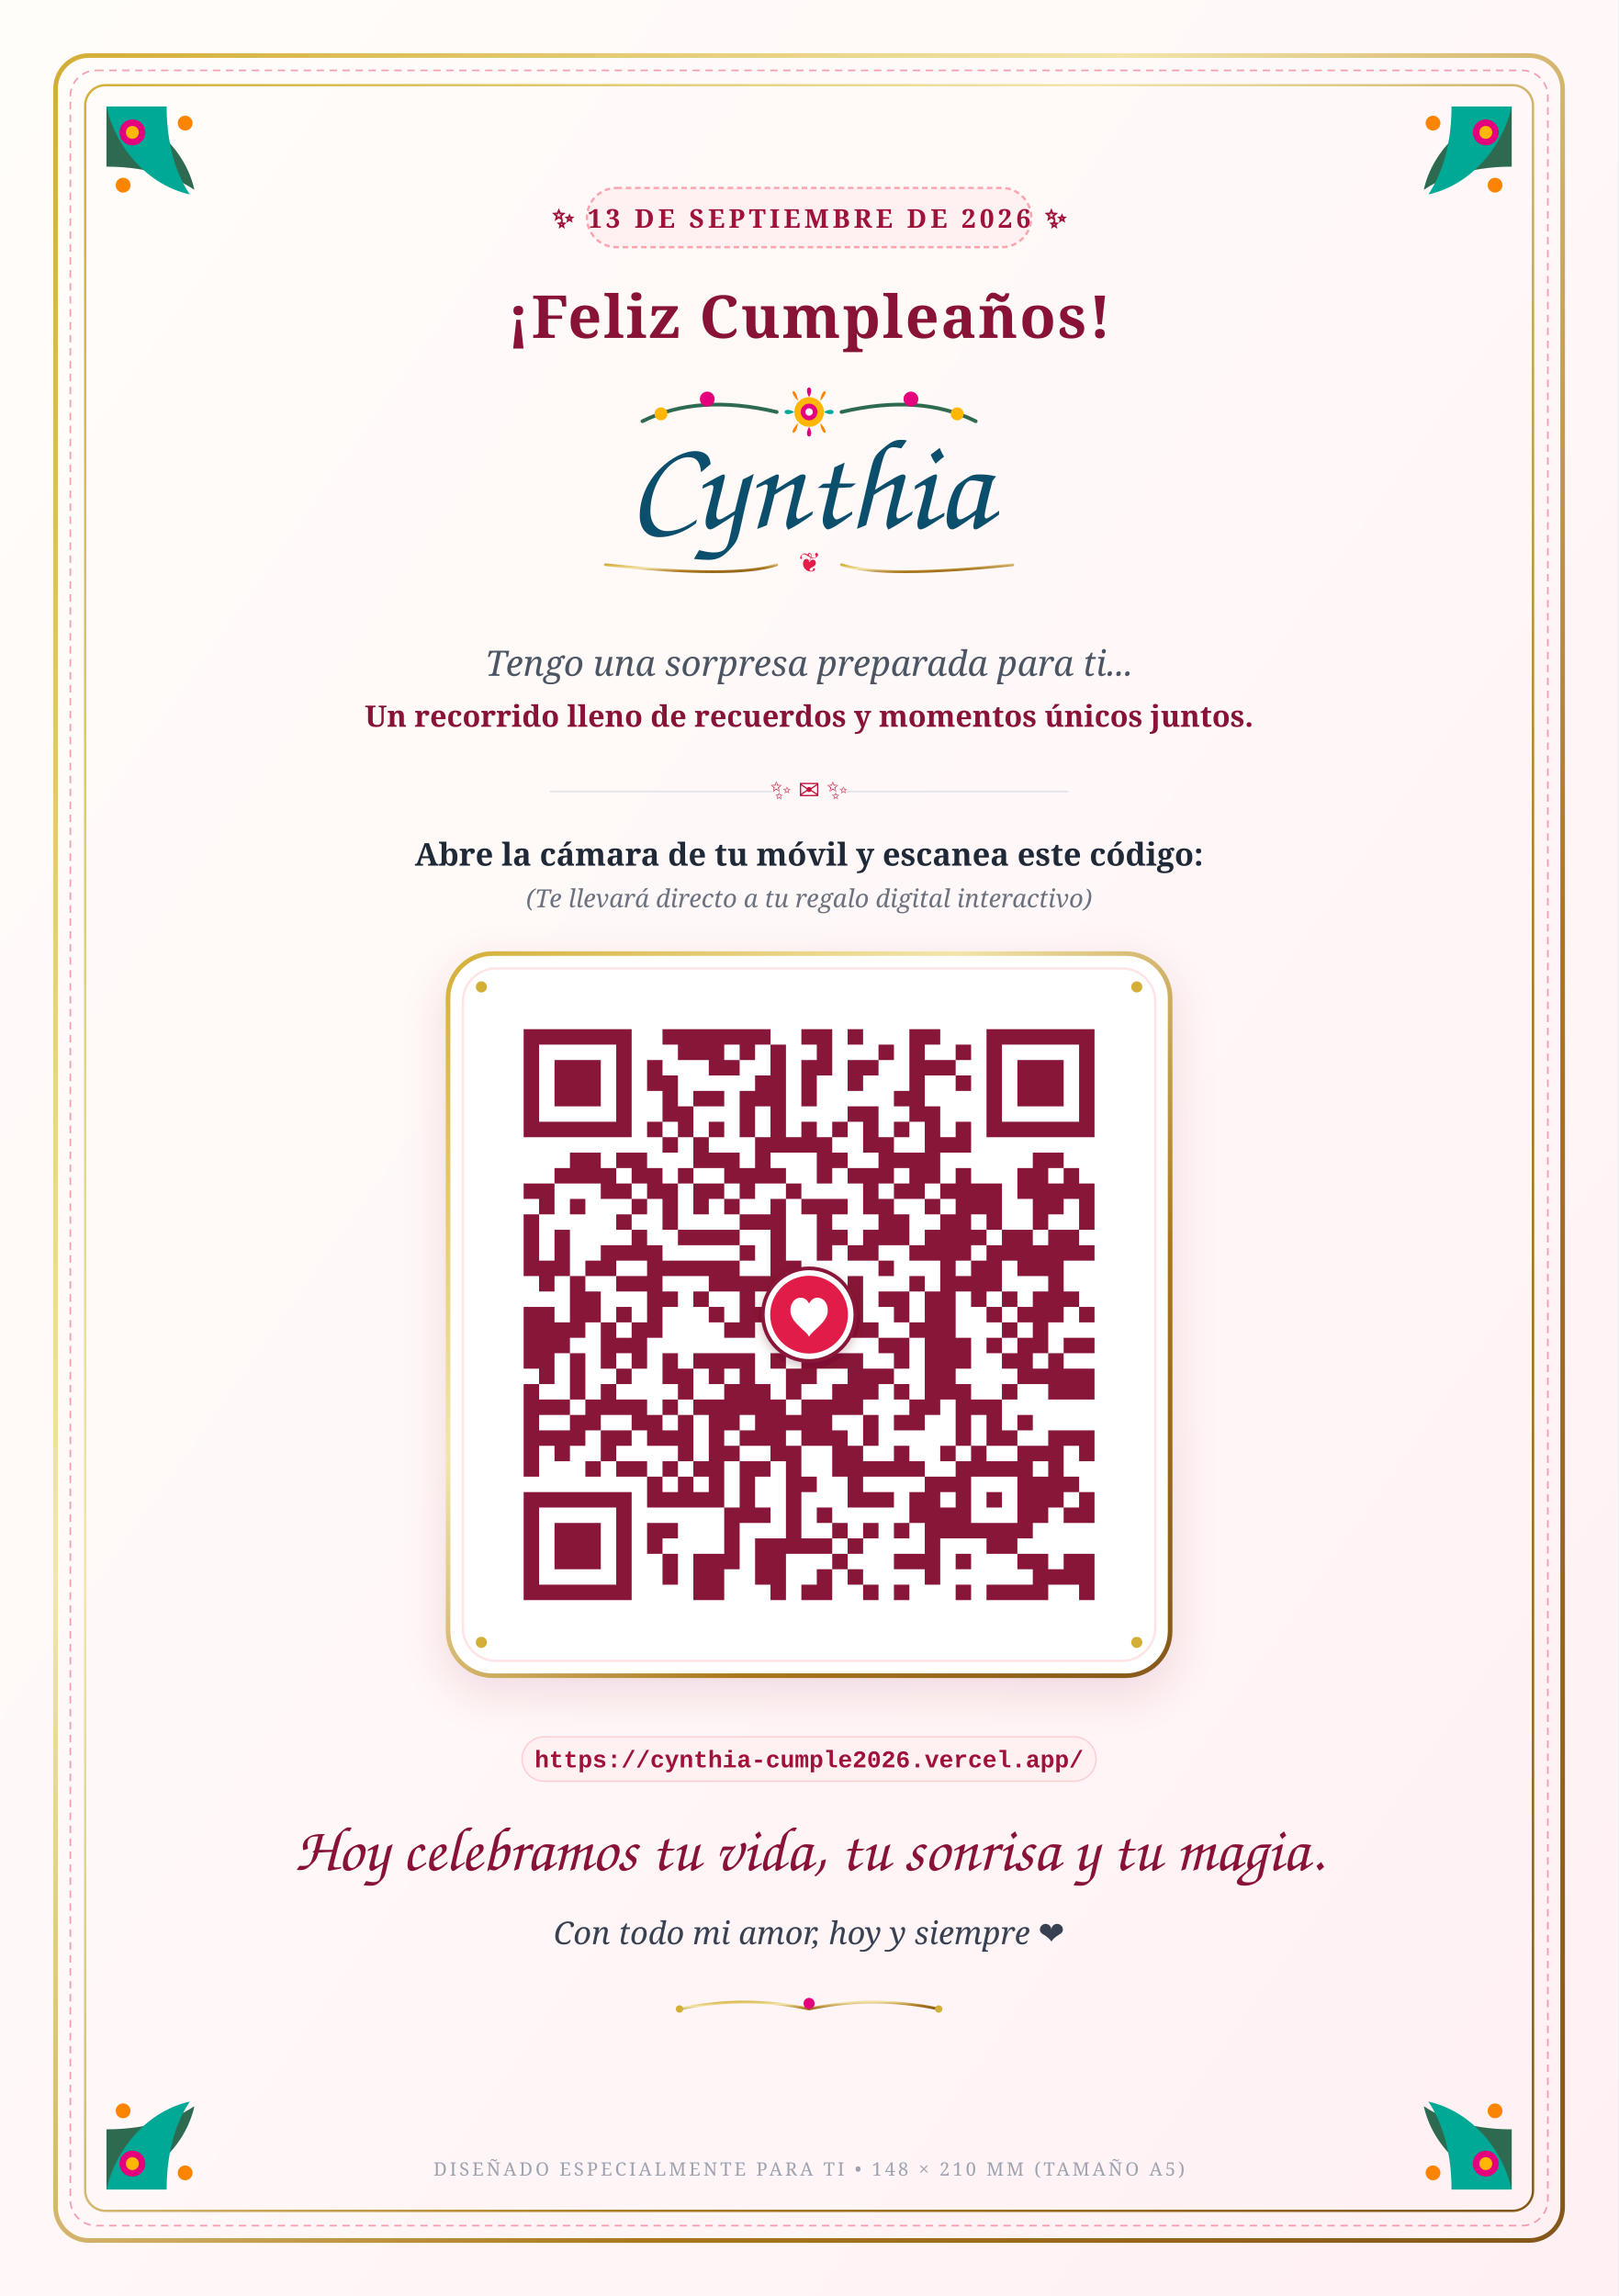
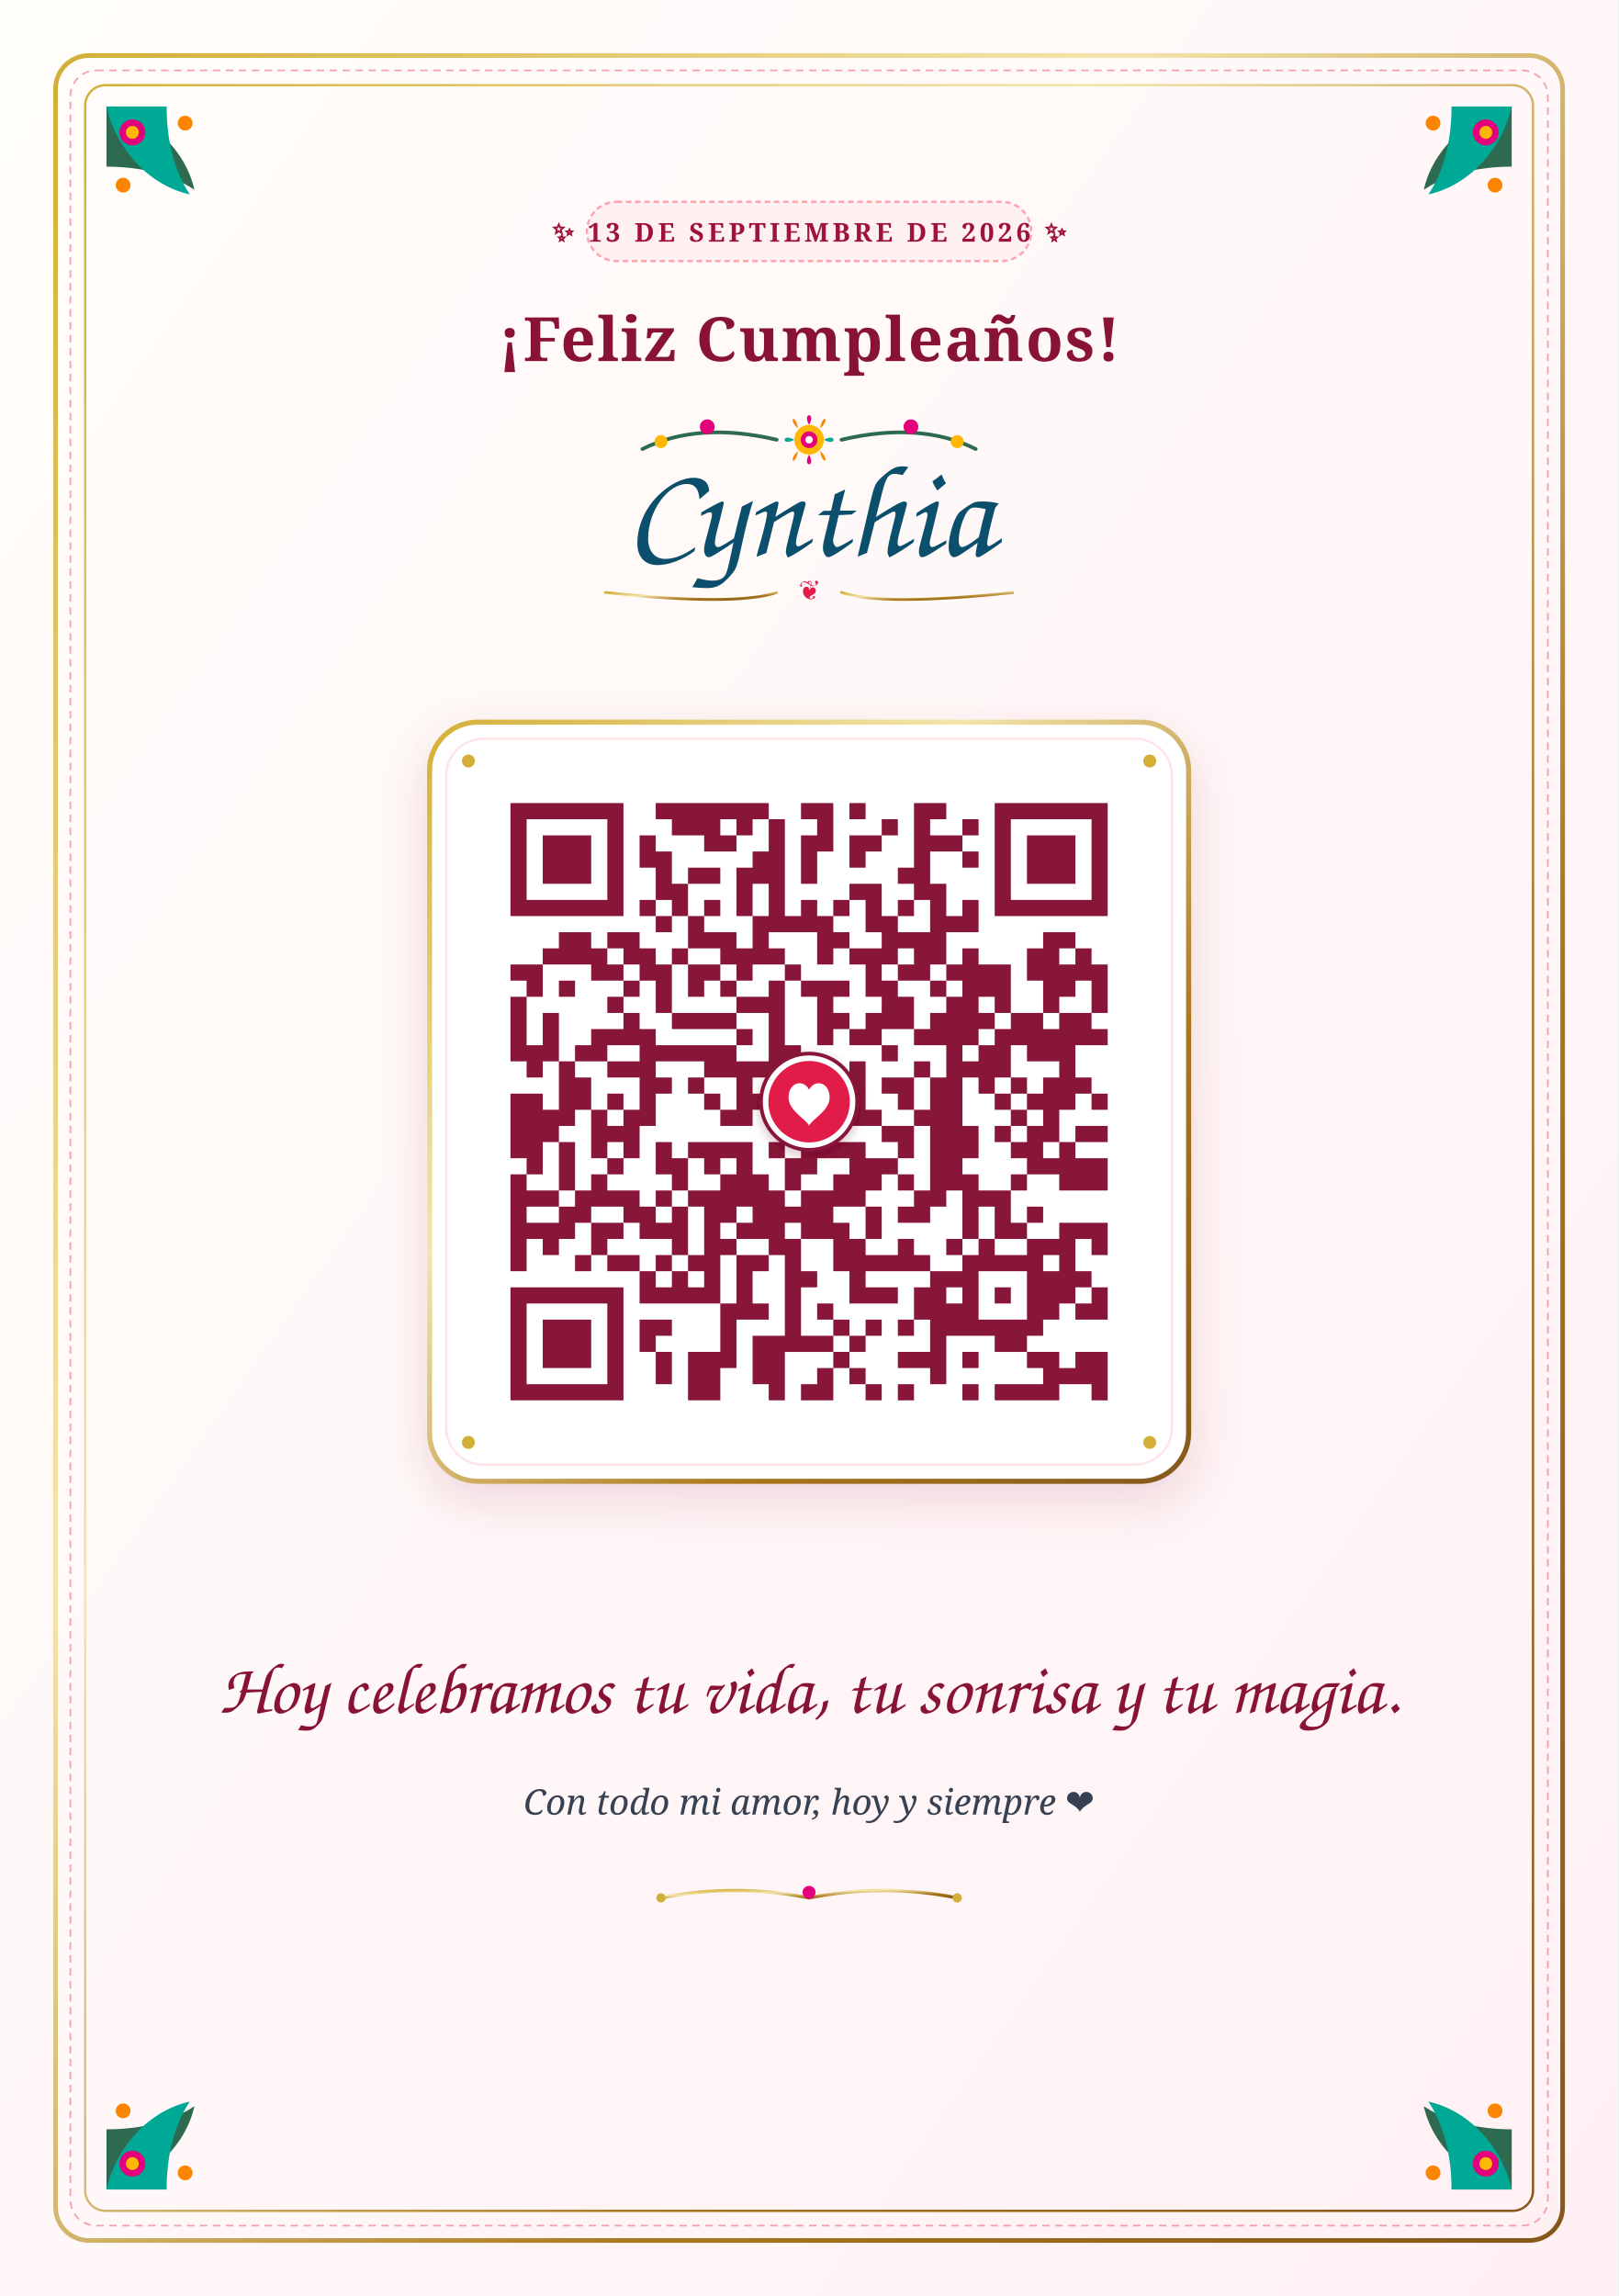
<svg xmlns="http://www.w3.org/2000/svg" width="1748" height="2480" viewBox="0 0 1748 2480">
  <defs>
    <linearGradient id="bgGrad" x1="0%" y1="0%" x2="100%" y2="100%">
      <stop offset="0%" stop-color="#FFFDF9" />
      <stop offset="50%" stop-color="#FFF7F8" />
      <stop offset="100%" stop-color="#FFF0F3" />
    </linearGradient>
    <linearGradient id="goldGrad" x1="0%" y1="0%" x2="100%" y2="100%">
      <stop offset="0%" stop-color="#D4AF37" />
      <stop offset="35%" stop-color="#F3E5AB" />
      <stop offset="70%" stop-color="#AA771C" />
      <stop offset="100%" stop-color="#85581A" />
    </linearGradient>
-     <linearGradient id="roseGrad" x1="0%" y1="0%" x2="100%" y2="100%">
-       <stop offset="0%" stop-color="#E4007C" />
-       <stop offset="50%" stop-color="#BE123C" />
-       <stop offset="100%" stop-color="#881337" />
-     </linearGradient>
    <filter id="shadowCard" x="-10%" y="-10%" width="120%" height="120%">
-       <feDropShadow dx="0" dy="16" stdDeviation="24" flood-color="#881337" flood-opacity="0.12" />
+       <feDropShadow dx="0" dy="18" stdDeviation="26" flood-color="#881337" flood-opacity="0.14" />
    </filter>
    <filter id="shadowHeart" x="-20%" y="-20%" width="140%" height="140%">
      <feDropShadow dx="0" dy="4" stdDeviation="6" flood-color="#4C0519" flood-opacity="0.25" />
    </filter>
  </defs>
  <rect width="1748" height="2480" fill="url(#bgGrad)" />
  <rect x="60" y="60" width="1628" height="2360" rx="36" fill="none" stroke="url(#goldGrad)" stroke-width="5" />
  <rect x="76" y="76" width="1596" height="2328" rx="28" fill="none" stroke="#E11D48" stroke-width="1.8" stroke-opacity="0.4" stroke-dasharray="8 6" />
  <rect x="92" y="92" width="1564" height="2296" rx="22" fill="none" stroke="url(#goldGrad)" stroke-width="2.5" />
  <g transform="translate(115, 115)">
    <path d="M 0 0 C 45 10, 85 45, 95 90 C 80 80, 50 65, 0 65 Z" fill="#2D6A4F" />
    <path d="M 0 0 C 10 45, 45 85, 90 95 C 80 80, 65 50, 65 0 Z" fill="#00A896" />
    <circle cx="28" cy="28" r="14" fill="#E4007C" />
    <circle cx="28" cy="28" r="7" fill="#FFB703" />
    <circle cx="85" cy="18" r="8" fill="#FB8500" />
    <circle cx="18" cy="85" r="8" fill="#FB8500" />
  </g>
  <g transform="translate(1633, 115) scale(-1, 1)">
    <path d="M 0 0 C 45 10, 85 45, 95 90 C 80 80, 50 65, 0 65 Z" fill="#2D6A4F" />
    <path d="M 0 0 C 10 45, 45 85, 90 95 C 80 80, 65 50, 65 0 Z" fill="#00A896" />
    <circle cx="28" cy="28" r="14" fill="#E4007C" />
    <circle cx="28" cy="28" r="7" fill="#FFB703" />
    <circle cx="85" cy="18" r="8" fill="#FB8500" />
    <circle cx="18" cy="85" r="8" fill="#FB8500" />
  </g>
  <g transform="translate(115, 2365) scale(1, -1)">
    <path d="M 0 0 C 45 10, 85 45, 95 90 C 80 80, 50 65, 0 65 Z" fill="#2D6A4F" />
    <path d="M 0 0 C 10 45, 45 85, 90 95 C 80 80, 65 50, 65 0 Z" fill="#00A896" />
    <circle cx="28" cy="28" r="14" fill="#E4007C" />
    <circle cx="28" cy="28" r="7" fill="#FFB703" />
    <circle cx="85" cy="18" r="8" fill="#FB8500" />
    <circle cx="18" cy="85" r="8" fill="#FB8500" />
  </g>
  <g transform="translate(1633, 2365) scale(-1, -1)">
    <path d="M 0 0 C 45 10, 85 45, 95 90 C 80 80, 50 65, 0 65 Z" fill="#2D6A4F" />
    <path d="M 0 0 C 10 45, 45 85, 90 95 C 80 80, 65 50, 65 0 Z" fill="#00A896" />
    <circle cx="28" cy="28" r="14" fill="#E4007C" />
    <circle cx="28" cy="28" r="7" fill="#FFB703" />
    <circle cx="85" cy="18" r="8" fill="#FB8500" />
    <circle cx="18" cy="85" r="8" fill="#FB8500" />
  </g>
-   <g transform="translate(874, 235)">
+   <g transform="translate(874, 250)">
    <rect x="-240" y="-32" width="480" height="64" rx="32" fill="#FFF1F2" stroke="#FDA4AF" stroke-width="2.5" stroke-dasharray="6 4" />
    <text x="0" y="11" font-family="'Georgia', serif" font-size="28" font-weight="bold" fill="#9F1239" letter-spacing="4" text-anchor="middle">
      ✨ 13 DE SEPTIEMBRE DE 2026 ✨
    </text>
  </g>
-   <text x="874" y="365" font-family="'Cinzel Decorative', 'Georgia', serif" font-size="64" font-weight="bold" fill="#881337" text-anchor="middle" letter-spacing="2">
+   <text x="874" y="390" font-family="'Cinzel Decorative', 'Georgia', serif" font-size="66" font-weight="bold" fill="#881337" text-anchor="middle" letter-spacing="2">
    ¡Feliz Cumpleaños!
  </text>
-   <g transform="translate(874, 540)">
+   <g transform="translate(874, 570)">
    <g transform="translate(0, -95)">
      <circle cx="0" cy="0" r="16" fill="#FFB703" />
      <circle cx="0" cy="0" r="9" fill="#E4007C" />
      <circle cx="0" cy="0" r="4" fill="#FFF" />
      <path d="M 0 -16 C -8 -30, 8 -30, 0 -16 Z" fill="#E4007C" />
      <path d="M 0 16 C -8 30, 8 30, 0 16 Z" fill="#E4007C" />
      <path d="M -16 0 C -30 -8, -30 8, -16 0 Z" fill="#00A896" />
      <path d="M 16 0 C 30 -8, 30 8, 16 0 Z" fill="#00A896" />
      <path d="M -12 -12 C -24 -24, -14 -28, -12 -12 Z" fill="#FB8500" />
      <path d="M 12 -12 C 24 -24, 14 -28, 12 -12 Z" fill="#FB8500" />
      <path d="M -12 12 C -24 24, -14 28, -12 12 Z" fill="#FB8500" />
      <path d="M 12 12 C 24 24, 14 28, 12 12 Z" fill="#FB8500" />
      <path d="M -35 0 Q -120 -20, -180 10" fill="none" stroke="#2D6A4F" stroke-width="4" stroke-linecap="round" />
      <path d="M 35 0 Q 120 -20, 180 10" fill="none" stroke="#2D6A4F" stroke-width="4" stroke-linecap="round" />
      <circle cx="-110" cy="-14" r="8" fill="#E4007C" />
      <circle cx="-160" cy="2" r="7" fill="#FFB703" />
      <circle cx="110" cy="-14" r="8" fill="#E4007C" />
      <circle cx="160" cy="2" r="7" fill="#FFB703" />
    </g>
-     <text x="0" y="30" font-family="'Great Vibes', 'Parisienne', 'Brush Script MT', 'Georgia', cursive" font-size="140" font-weight="normal" fill="#0B4F6C" text-anchor="middle">
+     <text x="0" y="30" font-family="'Great Vibes', 'Parisienne', 'Brush Script MT', 'Georgia', cursive" font-size="142" font-weight="normal" fill="#0B4F6C" text-anchor="middle">
      Cynthia
    </text>
    <path d="M -220 70 Q -80 85, -35 70" fill="none" stroke="url(#goldGrad)" stroke-width="3" stroke-linecap="round" />
    <path d="M 220 70 Q 80 85, 35 70" fill="none" stroke="url(#goldGrad)" stroke-width="3" stroke-linecap="round" />
    <text x="0" y="77" font-family="'Georgia', serif" font-size="28" fill="#E11D48" text-anchor="middle">❦</text>
  </g>
-   <text x="874" y="730" font-family="'Georgia', serif" font-style="italic" font-size="38" fill="#4B5563" text-anchor="middle">
-     Tengo una sorpresa preparada para ti...
-   </text>
-   <text x="874" y="785" font-family="'Georgia', serif" font-size="32" font-weight="bold" fill="#881337" text-anchor="middle">
-     Un recorrido lleno de recuerdos y momentos únicos juntos.
-   </text>
-   <g transform="translate(874, 855)">
-     <line x1="-280" y1="0" x2="-40" y2="0" stroke="#E5E7EB" stroke-width="2" />
-     <text x="0" y="8" font-family="'Georgia', serif" font-size="28" fill="#BE123C" text-anchor="middle">✨ ✉️ ✨</text>
-     <line x1="40" y1="0" x2="280" y2="0" stroke="#E5E7EB" stroke-width="2" />
-   </g>
-   <text x="874" y="935" font-family="'Georgia', serif" font-size="34" font-weight="bold" fill="#1F2937" text-anchor="middle">
-     Abre la cámara de tu móvil y escanea este código:
-   </text>
-   <text x="874" y="980" font-family="'Georgia', serif" font-style="italic" font-size="27" fill="#6B7280" text-anchor="middle">
-     (Te llevará directo a tu regalo digital interactivo)
-   </text>
-   <g transform="translate(484, 1030)" filter="url(#shadowCard)">
-     <rect x="0" y="0" width="780" height="780" rx="48" fill="#FFFFFF" stroke="url(#goldGrad)" stroke-width="5" />
-     <rect x="16" y="16" width="748" height="748" rx="36" fill="none" stroke="#FFE4E6" stroke-width="2.5" />
-     <circle cx="36" cy="36" r="6" fill="#D4AF37" />
-     <circle cx="744" cy="36" r="6" fill="#D4AF37" />
-     <circle cx="36" cy="744" r="6" fill="#D4AF37" />
-     <circle cx="744" cy="744" r="6" fill="#D4AF37" />
-     <g transform="translate(65, 65)">
-       <svg viewBox="0 0 39 39" width="650" height="650">
+   <g transform="translate(464, 780)" filter="url(#shadowCard)">
+     <rect x="0" y="0" width="820" height="820" rx="52" fill="#FFFFFF" stroke="url(#goldGrad)" stroke-width="5.5" />
+     <rect x="18" y="18" width="784" height="784" rx="40" fill="none" stroke="#FFE4E6" stroke-width="2.5" />
+     <circle cx="42" cy="42" r="7" fill="#D4AF37" />
+     <circle cx="778" cy="42" r="7" fill="#D4AF37" />
+     <circle cx="42" cy="778" r="7" fill="#D4AF37" />
+     <circle cx="778" cy="778" r="7" fill="#D4AF37" />
+     <g transform="translate(70, 70)">
+       <svg viewBox="0 0 39 39" width="680" height="680">
        <path fill="#FFFFFF" d="M0 0h39v39H0z" />
        <path stroke="#881337" d="M1 1.5h7m2 0h7m2 0h2m1 0h1m3 0h2m3 0h7M1 2.5h1m5 0h1m3 0h3m1 0h1m1 0h1m2 0h1m3 0h1m1 0h1m2 0h1m1 0h1m5 0h1M1 3.5h1m1 0h3m1 0h1m1 0h1m3 0h2m2 0h1m1 0h2m1 0h2m2 0h3m2 0h1m1 0h3m1 0h1M1 4.5h1m1 0h3m1 0h1m1 0h2m5 0h2m1 0h1m2 0h1m3 0h1m2 0h1m1 0h1m1 0h3m1 0h1M1 5.5h1m1 0h3m1 0h1m2 0h1m1 0h2m1 0h3m1 0h1m5 0h2m4 0h1m1 0h3m1 0h1M1 6.5h1m5 0h1m2 0h2m3 0h1m1 0h1m4 0h2m2 0h2m3 0h1m5 0h1M1 7.5h7m1 0h1m1 0h1m1 0h1m1 0h1m1 0h1m1 0h1m1 0h1m1 0h1m1 0h1m1 0h1m1 0h1m1 0h7M10 8.5h1m1 0h1m3 0h5m2 0h2m2 0h3M4 9.5h2m1 0h2m3 0h3m1 0h1m3 0h2m2 0h4m6 0h2M3 10.5h4m1 0h2m1 0h1m2 0h4m2 0h1m1 0h3m1 0h2m1 0h1m3 0h2m1 0h1M1 11.5h2m3 0h2m1 0h2m1 0h2m1 0h1m2 0h1m4 0h1m1 0h2m1 0h4m1 0h5M2 12.5h1m1 0h1m3 0h1m1 0h1m1 0h1m1 0h1m2 0h1m1 0h3m1 0h2m2 0h1m1 0h3m2 0h2m1 0h1M1 13.5h1m5 0h1m2 0h1m4 0h3m2 0h1m3 0h2m2 0h2m1 0h1m2 0h1m2 0h1M1 14.5h1m1 0h1m4 0h1m2 0h4m2 0h1m2 0h2m1 0h3m1 0h4m1 0h2m1 0h2M1 15.5h1m1 0h1m2 0h4m5 0h1m1 0h1m2 0h1m1 0h2m2 0h4m1 0h7M1 16.5h3m1 0h2m2 0h6m2 0h2m5 0h1m3 0h1m1 0h2m1 0h3M2 17.5h1m1 0h1m2 0h3m3 0h8m1 0h1m3 0h1m1 0h4m3 0h1M4 18.5h2m3 0h2m1 0h1m2 0h1m1 0h4m1 0h1m1 0h2m1 0h2m1 0h1m1 0h1m1 0h3M1 19.5h2m1 0h2m1 0h1m1 0h1m3 0h1m1 0h2m1 0h1m1 0h1m1 0h1m2 0h1m1 0h2m2 0h1m1 0h3m1 0h1M1 20.5h4m1 0h1m1 0h2m4 0h2m2 0h6m2 0h3m3 0h1m1 0h1M1 21.5h3m2 0h3m15 0h2m1 0h3m1 0h1m1 0h2m1 0h2M1 22.5h2m1 0h1m1 0h1m1 0h1m1 0h1m1 0h4m1 0h1m1 0h4m2 0h1m1 0h3m2 0h2m1 0h1M2 23.5h1m1 0h1m2 0h1m2 0h2m1 0h1m1 0h1m2 0h2m2 0h3m2 0h2m4 0h5M1 24.5h1m2 0h1m1 0h1m4 0h1m2 0h3m1 0h1m2 0h3m1 0h1m1 0h3m2 0h1m2 0h3M1 25.5h3m1 0h4m1 0h1m1 0h6m1 0h4m3 0h2m1 0h3M1 26.5h1m2 0h2m2 0h2m1 0h1m1 0h2m1 0h5m2 0h1m1 0h2m2 0h1m1 0h1m1 0h1M1 27.5h4m1 0h2m1 0h3m1 0h1m1 0h3m1 0h3m1 0h1m5 0h1m1 0h2m2 0h3M1 28.5h1m1 0h1m2 0h1m4 0h1m1 0h2m2 0h2m2 0h2m2 0h1m2 0h1m1 0h1m2 0h3m1 0h1M1 29.5h1m3 0h1m1 0h2m1 0h1m1 0h2m1 0h2m1 0h1m2 0h6m2 0h5m1 0h1M9 30.5h1m1 0h1m1 0h1m1 0h1m2 0h2m2 0h1m4 0h3m3 0h4M1 31.5h7m1 0h5m1 0h1m2 0h1m3 0h3m1 0h2m1 0h1m1 0h1m1 0h3m1 0h1M1 32.5h1m5 0h1m6 0h3m1 0h1m1 0h1m5 0h4m3 0h2m1 0h2M1 33.5h1m1 0h3m1 0h1m1 0h2m3 0h1m3 0h1m2 0h1m1 0h1m1 0h1m1 0h7M1 34.5h1m1 0h3m1 0h1m1 0h1m4 0h1m1 0h5m1 0h1m4 0h1m3 0h2M1 35.5h1m1 0h3m1 0h1m2 0h1m1 0h3m1 0h2m3 0h1m3 0h3m1 0h1m3 0h2m1 0h2M1 36.5h1m5 0h1m2 0h1m1 0h2m2 0h2m2 0h1m1 0h1m4 0h1m6 0h4M1 37.5h7m4 0h2m3 0h1m1 0h2m2 0h1m1 0h1m3 0h1m1 0h4m2 0h1" />
      </svg>
    </g>
-     <g transform="translate(390, 390)" filter="url(#shadowHeart)">
-       <circle cx="0" cy="0" r="50" fill="#FFFFFF" stroke="#881337" stroke-width="4" />
-       <circle cx="0" cy="0" r="42" fill="#E11D48" />
-       <path d="M 0 -12 C -6 -24, -22 -18, -20 -2 C -18 10, -2 18, 0 24 C 2 18, 18 10, 20 -2 C 22 -18, 6 -24, 0 -12 Z" fill="#FFFFFF" />
+     <g transform="translate(410, 410)" filter="url(#shadowHeart)">
+       <circle cx="0" cy="0" r="52" fill="#FFFFFF" stroke="#881337" stroke-width="4" />
+       <circle cx="0" cy="0" r="44" fill="#E11D48" />
+       <path d="M 0 -13 C -7 -26, -24 -20, -22 -2 C -20 11, -2 20, 0 26 C 2 20, 20 11, 22 -2 C 24 -20, 7 -26, 0 -13 Z" fill="#FFFFFF" />
    </g>
  </g>
-   <g transform="translate(874, 1900)">
-     <rect x="-310" y="-24" width="620" height="48" rx="24" fill="#FFF1F2" stroke="#FECDD3" stroke-width="1.5" />
-     <text x="0" y="9" font-family="'Courier New', monospace" font-size="26" font-weight="bold" fill="#9F1239" text-anchor="middle">
-       https://cynthia-cumple2026.vercel.app/
-     </text>
-   </g>
-   <text x="874" y="2020" font-family="'Great Vibes', 'Brush Script MT', 'Georgia', cursive" font-size="68" fill="#881337" text-anchor="middle">
+   <text x="874" y="1850" font-family="'Great Vibes', 'Brush Script MT', 'Georgia', cursive" font-size="78" fill="#881337" text-anchor="middle">
    Hoy celebramos tu vida, tu sonrisa y tu magia.
  </text>
-   <text x="874" y="2100" font-family="'Georgia', serif" font-style="italic" font-size="34" fill="#374151" text-anchor="middle">
+   <text x="874" y="1960" font-family="'Georgia', serif" font-style="italic" font-size="38" fill="#374151" text-anchor="middle">
    Con todo mi amor, hoy y siempre ❤️
  </text>
-   <g transform="translate(874, 2170)">
-     <path d="M -140 0 Q -70 -15, 0 0 Q 70 -15, 140 0" fill="none" stroke="url(#goldGrad)" stroke-width="3" stroke-linecap="round" />
-     <circle cx="0" cy="-6" r="6" fill="#E4007C" />
-     <circle cx="-140" cy="0" r="4" fill="#D4AF37" />
-     <circle cx="140" cy="0" r="4" fill="#D4AF37" />
+   <g transform="translate(874, 2050)">
+     <path d="M -160 0 Q -80 -16, 0 0 Q 80 -16, 160 0" fill="none" stroke="url(#goldGrad)" stroke-width="3.5" stroke-linecap="round" />
+     <circle cx="0" cy="-6" r="7" fill="#E4007C" />
+     <circle cx="-160" cy="0" r="5" fill="#D4AF37" />
+     <circle cx="160" cy="0" r="5" fill="#D4AF37" />
  </g>
-   <text x="874" y="2350" font-family="'Georgia', serif" font-size="20" fill="#9CA3AF" text-anchor="middle" letter-spacing="3">
-     DISEÑADO ESPECIALMENTE PARA TI • 148 × 210 MM (TAMAÑO A5)
-   </text>
</svg>
